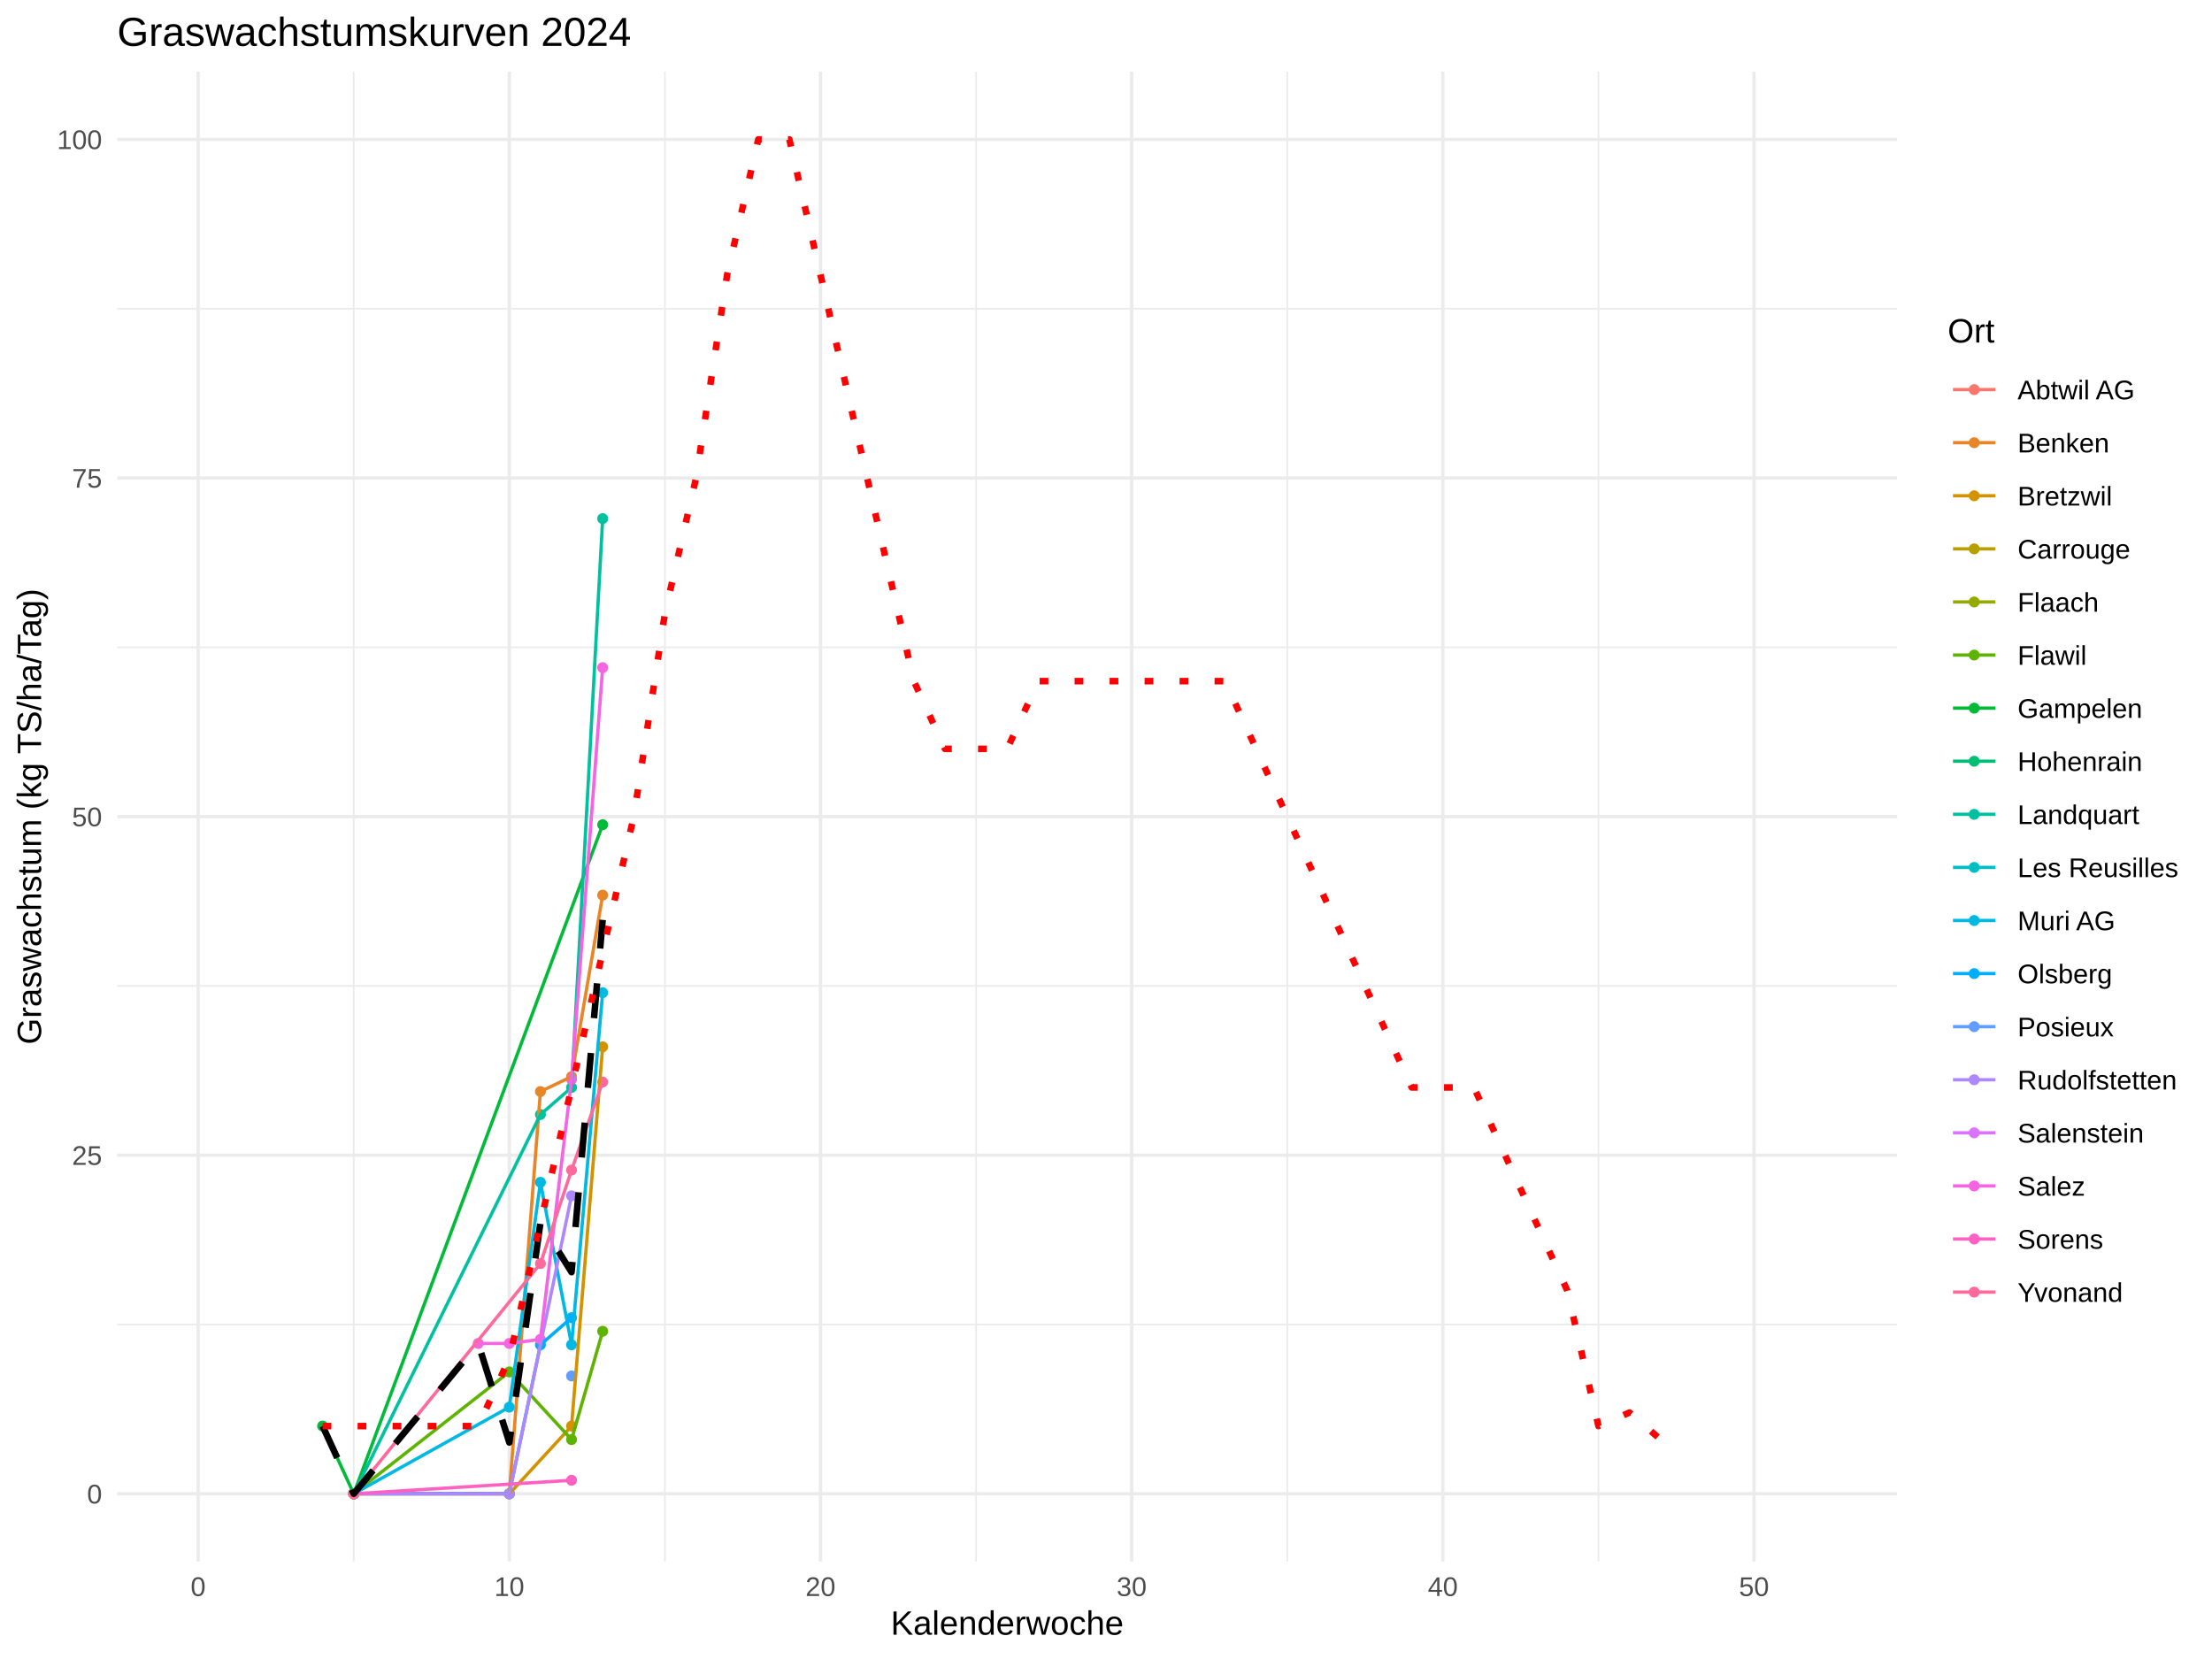
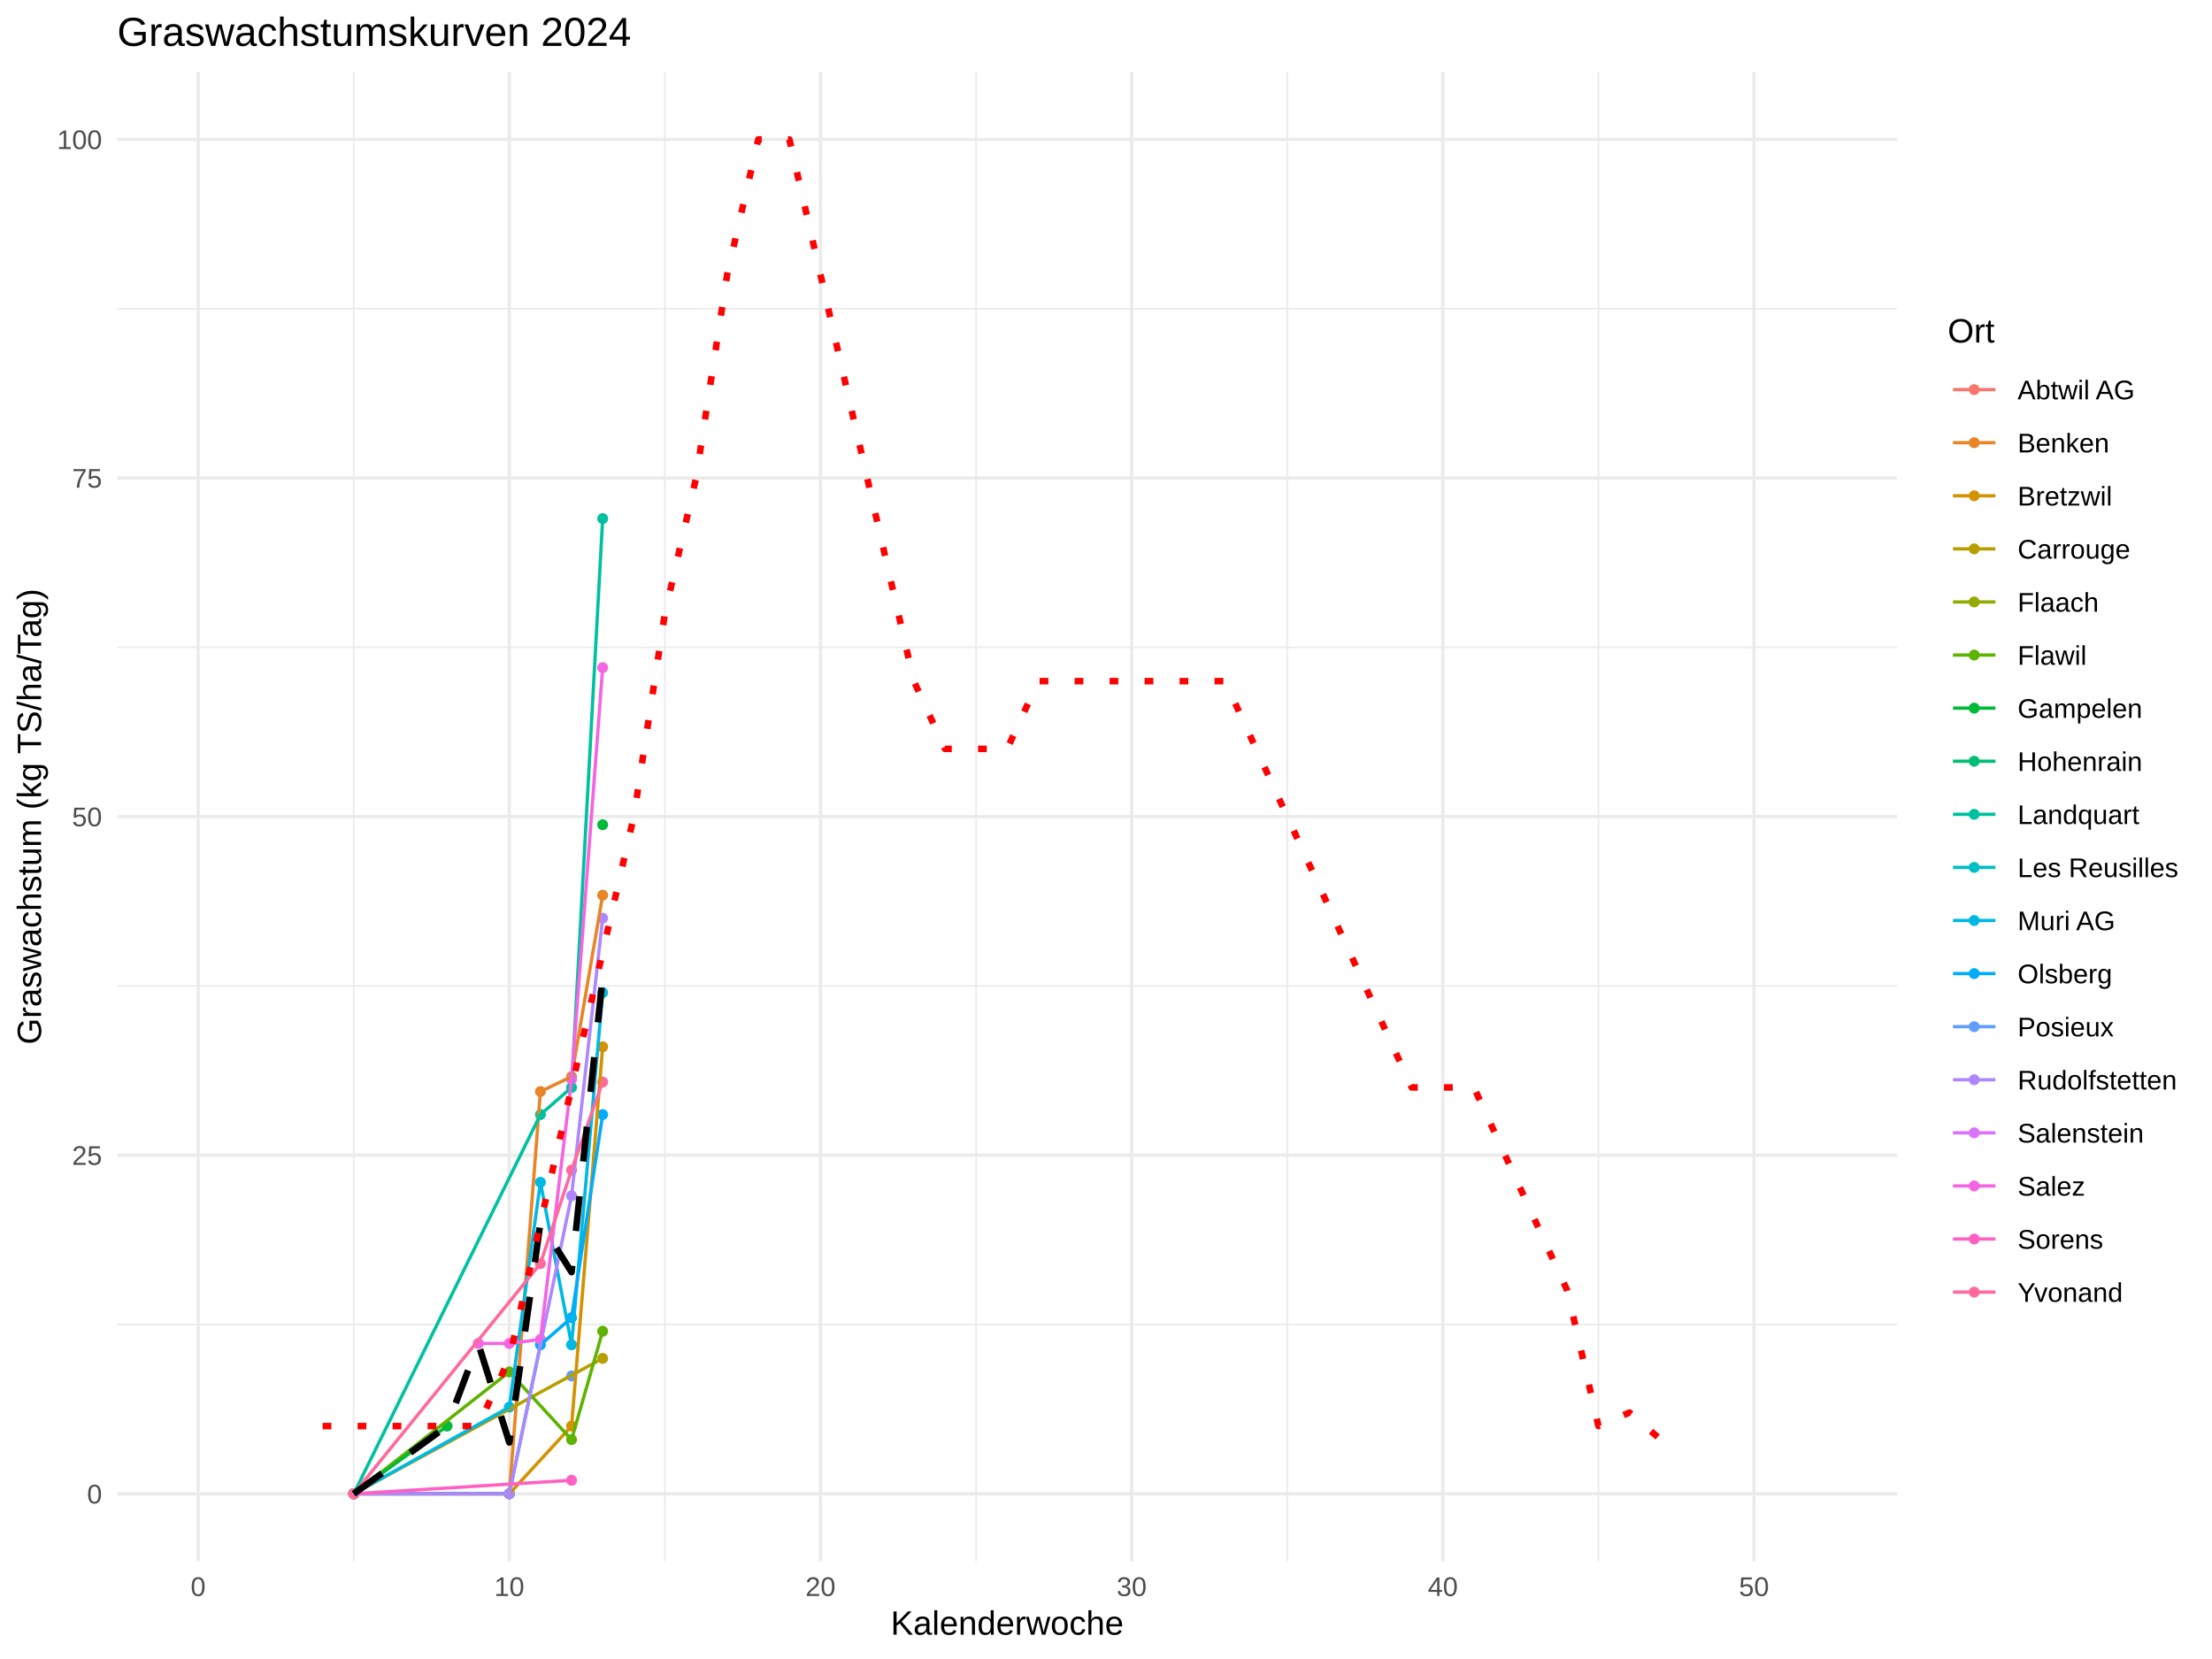
<svg xmlns="http://www.w3.org/2000/svg" class="svglite" width="720.00pt" height="540.00pt" viewBox="0 0 720.00 540.00">
  <defs>
    <style type="text/css">
    .svglite line, .svglite polyline, .svglite polygon, .svglite path, .svglite rect, .svglite circle {
      fill: none;
      stroke: #000000;
      stroke-linecap: round;
      stroke-linejoin: round;
      stroke-miterlimit: 10.00;
    }
    .svglite text {
      white-space: pre;
    }
  </style>
  </defs>
  <rect width="100%" height="100%" style="stroke: none; fill: none;" />
  <defs>
    <clipPath id="cpMC4wMHw3MjAuMDB8MC4wMHw1NDAuMDA=">
      <rect x="0.00" y="0.00" width="720.00" height="540.00" />
    </clipPath>
  </defs>
  <g clip-path="url(#cpMC4wMHw3MjAuMDB8MC4wMHw1NDAuMDA=)">
</g>
  <defs>
    <clipPath id="cpMzguMTZ8NjE3LjUyfDIzLjM0fDUwOC4yNw==">
      <rect x="38.16" y="23.34" width="579.36" height="484.93" />
    </clipPath>
  </defs>
  <g clip-path="url(#cpMzguMTZ8NjE3LjUyfDIzLjM0fDUwOC4yNw==)">
    <polyline points="38.16,431.12 617.52,431.12 " style="stroke-width: 0.53; stroke: #EBEBEB; stroke-linecap: butt;" />
    <polyline points="38.16,320.91 617.52,320.91 " style="stroke-width: 0.53; stroke: #EBEBEB; stroke-linecap: butt;" />
    <polyline points="38.16,210.70 617.52,210.70 " style="stroke-width: 0.53; stroke: #EBEBEB; stroke-linecap: butt;" />
    <polyline points="38.16,100.48 617.52,100.48 " style="stroke-width: 0.53; stroke: #EBEBEB; stroke-linecap: butt;" />
    <polyline points="115.14,508.27 115.14,23.34 " style="stroke-width: 0.53; stroke: #EBEBEB; stroke-linecap: butt;" />
    <polyline points="216.43,508.27 216.43,23.34 " style="stroke-width: 0.53; stroke: #EBEBEB; stroke-linecap: butt;" />
    <polyline points="317.71,508.27 317.71,23.34 " style="stroke-width: 0.53; stroke: #EBEBEB; stroke-linecap: butt;" />
    <polyline points="419.00,508.27 419.00,23.34 " style="stroke-width: 0.53; stroke: #EBEBEB; stroke-linecap: butt;" />
    <polyline points="520.29,508.27 520.29,23.34 " style="stroke-width: 0.53; stroke: #EBEBEB; stroke-linecap: butt;" />
    <polyline points="38.16,486.22 617.52,486.22 " style="stroke-width: 1.07; stroke: #EBEBEB; stroke-linecap: butt;" />
    <polyline points="38.16,376.01 617.52,376.01 " style="stroke-width: 1.07; stroke: #EBEBEB; stroke-linecap: butt;" />
    <polyline points="38.16,265.80 617.52,265.80 " style="stroke-width: 1.07; stroke: #EBEBEB; stroke-linecap: butt;" />
    <polyline points="38.16,155.59 617.52,155.59 " style="stroke-width: 1.07; stroke: #EBEBEB; stroke-linecap: butt;" />
    <polyline points="38.16,45.38 617.52,45.38 " style="stroke-width: 1.07; stroke: #EBEBEB; stroke-linecap: butt;" />
    <polyline points="64.50,508.27 64.50,23.34 " style="stroke-width: 1.07; stroke: #EBEBEB; stroke-linecap: butt;" />
    <polyline points="165.78,508.27 165.78,23.34 " style="stroke-width: 1.07; stroke: #EBEBEB; stroke-linecap: butt;" />
    <polyline points="267.07,508.27 267.07,23.34 " style="stroke-width: 1.07; stroke: #EBEBEB; stroke-linecap: butt;" />
    <polyline points="368.36,508.27 368.36,23.34 " style="stroke-width: 1.07; stroke: #EBEBEB; stroke-linecap: butt;" />
    <polyline points="469.64,508.27 469.64,23.34 " style="stroke-width: 1.07; stroke: #EBEBEB; stroke-linecap: butt;" />
    <polyline points="570.93,508.27 570.93,23.34 " style="stroke-width: 1.07; stroke: #EBEBEB; stroke-linecap: butt;" />
    <circle cx="115.14" cy="486.22" r="1.42" style="stroke-width: 0.71; stroke: #F8766D; fill: #F8766D;" />
+     <circle cx="196.17" cy="291.37" r="1.42" style="stroke-width: 0.71; stroke: #E88526; fill: #E88526;" />
+     <circle cx="175.91" cy="355.29" r="1.42" style="stroke-width: 0.71; stroke: #E88526; fill: #E88526;" />
+     <circle cx="186.04" cy="350.44" r="1.42" style="stroke-width: 0.71; stroke: #E88526; fill: #E88526;" />
+     <circle cx="115.14" cy="486.22" r="1.42" style="stroke-width: 0.71; stroke: #E88526; fill: #E88526;" />
    <circle cx="165.78" cy="486.22" r="1.42" style="stroke-width: 0.71; stroke: #E88526; fill: #E88526;" />
-     <circle cx="175.91" cy="355.29" r="1.42" style="stroke-width: 0.71; stroke: #E88526; fill: #E88526;" />
-     <circle cx="196.17" cy="291.37" r="1.42" style="stroke-width: 0.71; stroke: #E88526; fill: #E88526;" />
-     <circle cx="115.14" cy="486.22" r="1.42" style="stroke-width: 0.71; stroke: #E88526; fill: #E88526;" />
-     <circle cx="186.04" cy="350.44" r="1.42" style="stroke-width: 0.71; stroke: #E88526; fill: #E88526;" />
    <circle cx="196.17" cy="340.74" r="1.42" style="stroke-width: 0.71; stroke: #D39200; fill: #D39200;" />
    <circle cx="115.14" cy="486.22" r="1.42" style="stroke-width: 0.71; stroke: #D39200; fill: #D39200;" />
    <circle cx="186.04" cy="464.18" r="1.42" style="stroke-width: 0.71; stroke: #D39200; fill: #D39200;" />
    <circle cx="165.78" cy="486.22" r="1.42" style="stroke-width: 0.71; stroke: #D39200; fill: #D39200;" />
    <circle cx="115.14" cy="486.22" r="1.42" style="stroke-width: 0.71; stroke: #B79F00; fill: #B79F00;" />
+     <circle cx="196.17" cy="442.14" r="1.42" style="stroke-width: 0.71; stroke: #B79F00; fill: #B79F00;" />
    <circle cx="115.14" cy="486.22" r="1.42" style="stroke-width: 0.71; stroke: #5EB300; fill: #5EB300;" />
    <circle cx="186.04" cy="468.59" r="1.42" style="stroke-width: 0.71; stroke: #5EB300; fill: #5EB300;" />
    <circle cx="196.17" cy="433.32" r="1.42" style="stroke-width: 0.71; stroke: #5EB300; fill: #5EB300;" />
    <circle cx="165.78" cy="446.55" r="1.42" style="stroke-width: 0.71; stroke: #5EB300; fill: #5EB300;" />
+     <circle cx="145.53" cy="464.18" r="1.42" style="stroke-width: 0.71; stroke: #00BA38; fill: #00BA38;" />
+     <circle cx="115.14" cy="486.22" r="1.42" style="stroke-width: 0.71; stroke: #00BA38; fill: #00BA38;" />
    <circle cx="196.17" cy="268.45" r="1.42" style="stroke-width: 0.71; stroke: #00BA38; fill: #00BA38;" />
-     <circle cx="105.01" cy="464.18" r="1.42" style="stroke-width: 0.71; stroke: #00BA38; fill: #00BA38;" />
-     <circle cx="115.14" cy="486.22" r="1.42" style="stroke-width: 0.71; stroke: #00BA38; fill: #00BA38;" />
    <circle cx="115.14" cy="486.22" r="1.42" style="stroke-width: 0.71; stroke: #00BF74; fill: #00BF74;" />
-     <circle cx="175.91" cy="362.79" r="1.42" style="stroke-width: 0.71; stroke: #00C19F; fill: #00C19F;" />
    <circle cx="115.14" cy="486.22" r="1.42" style="stroke-width: 0.71; stroke: #00C19F; fill: #00C19F;" />
    <circle cx="186.04" cy="353.97" r="1.42" style="stroke-width: 0.71; stroke: #00C19F; fill: #00C19F;" />
    <circle cx="196.17" cy="168.81" r="1.42" style="stroke-width: 0.71; stroke: #00C19F; fill: #00C19F;" />
+     <circle cx="175.91" cy="362.79" r="1.42" style="stroke-width: 0.71; stroke: #00C19F; fill: #00C19F;" />
    <circle cx="115.14" cy="486.22" r="1.42" style="stroke-width: 0.71; stroke: #00BFC4; fill: #00BFC4;" />
    <circle cx="115.14" cy="486.22" r="1.42" style="stroke-width: 0.71; stroke: #00B9E3; fill: #00B9E3;" />
    <circle cx="165.78" cy="458.01" r="1.42" style="stroke-width: 0.71; stroke: #00B9E3; fill: #00B9E3;" />
+     <circle cx="186.04" cy="437.73" r="1.42" style="stroke-width: 0.71; stroke: #00B9E3; fill: #00B9E3;" />
    <circle cx="196.17" cy="323.11" r="1.42" style="stroke-width: 0.71; stroke: #00B9E3; fill: #00B9E3;" />
-     <circle cx="186.04" cy="437.73" r="1.42" style="stroke-width: 0.71; stroke: #00B9E3; fill: #00B9E3;" />
    <circle cx="175.91" cy="384.83" r="1.42" style="stroke-width: 0.71; stroke: #00B9E3; fill: #00B9E3;" />
    <circle cx="115.14" cy="486.22" r="1.42" style="stroke-width: 0.71; stroke: #00ADFA; fill: #00ADFA;" />
    <circle cx="175.91" cy="437.73" r="1.42" style="stroke-width: 0.71; stroke: #00ADFA; fill: #00ADFA;" />
    <circle cx="186.04" cy="428.91" r="1.42" style="stroke-width: 0.71; stroke: #00ADFA; fill: #00ADFA;" />
+     <circle cx="196.17" cy="362.79" r="1.42" style="stroke-width: 0.71; stroke: #00ADFA; fill: #00ADFA;" />
    <circle cx="165.78" cy="486.22" r="1.42" style="stroke-width: 0.71; stroke: #00ADFA; fill: #00ADFA;" />
    <circle cx="186.04" cy="447.87" r="1.42" style="stroke-width: 0.71; stroke: #619CFF; fill: #619CFF;" />
    <circle cx="186.04" cy="389.24" r="1.42" style="stroke-width: 0.71; stroke: #AE87FF; fill: #AE87FF;" />
    <circle cx="165.78" cy="486.22" r="1.42" style="stroke-width: 0.71; stroke: #AE87FF; fill: #AE87FF;" />
    <circle cx="115.14" cy="486.22" r="1.42" style="stroke-width: 0.71; stroke: #AE87FF; fill: #AE87FF;" />
+     <circle cx="196.17" cy="298.86" r="1.42" style="stroke-width: 0.71; stroke: #AE87FF; fill: #AE87FF;" />
    <circle cx="115.14" cy="486.22" r="1.42" style="stroke-width: 0.71; stroke: #DB72FB; fill: #DB72FB;" />
-     <circle cx="165.78" cy="437.29" r="1.42" style="stroke-width: 0.71; stroke: #F564E3; fill: #F564E3;" />
    <circle cx="186.04" cy="351.33" r="1.42" style="stroke-width: 0.71; stroke: #F564E3; fill: #F564E3;" />
    <circle cx="196.17" cy="217.31" r="1.42" style="stroke-width: 0.71; stroke: #F564E3; fill: #F564E3;" />
+     <circle cx="165.78" cy="437.29" r="1.42" style="stroke-width: 0.71; stroke: #F564E3; fill: #F564E3;" />
+     <circle cx="155.66" cy="437.29" r="1.42" style="stroke-width: 0.71; stroke: #F564E3; fill: #F564E3;" />
    <circle cx="175.91" cy="435.97" r="1.42" style="stroke-width: 0.71; stroke: #F564E3; fill: #F564E3;" />
-     <circle cx="155.66" cy="437.29" r="1.42" style="stroke-width: 0.71; stroke: #F564E3; fill: #F564E3;" />
+     <circle cx="115.14" cy="486.22" r="1.42" style="stroke-width: 0.71; stroke: #FF61C3; fill: #FF61C3;" />
    <circle cx="186.04" cy="481.82" r="1.42" style="stroke-width: 0.71; stroke: #FF61C3; fill: #FF61C3;" />
-     <circle cx="115.14" cy="486.22" r="1.42" style="stroke-width: 0.71; stroke: #FF61C3; fill: #FF61C3;" />
    <circle cx="115.14" cy="486.22" r="1.42" style="stroke-width: 0.71; stroke: #FF61C3; fill: #FF61C3;" />
    <circle cx="115.14" cy="486.22" r="1.42" style="stroke-width: 0.71; stroke: #93AA00; fill: #93AA00;" />
    <circle cx="115.14" cy="486.22" r="1.42" style="stroke-width: 0.71; stroke: #FF699C; fill: #FF699C;" />
    <circle cx="186.04" cy="380.86" r="1.42" style="stroke-width: 0.71; stroke: #FF699C; fill: #FF699C;" />
    <circle cx="196.17" cy="352.21" r="1.42" style="stroke-width: 0.71; stroke: #FF699C; fill: #FF699C;" />
    <circle cx="175.91" cy="411.28" r="1.42" style="stroke-width: 0.71; stroke: #FF699C; fill: #FF699C;" />
    <polyline points="115.14,486.22 165.78,486.22 175.91,355.29 186.04,350.44 196.17,291.37 " style="stroke-width: 1.07; stroke: #E88526; stroke-linecap: butt;" />
    <polyline points="115.14,486.22 165.78,486.22 186.04,464.18 196.17,340.74 " style="stroke-width: 1.07; stroke: #D39200; stroke-linecap: butt;" />
+     <polyline points="115.14,486.22 196.17,442.14 " style="stroke-width: 1.07; stroke: #B79F00; stroke-linecap: butt;" />
    <polyline points="115.14,486.22 165.78,446.55 186.04,468.59 196.17,433.32 " style="stroke-width: 1.07; stroke: #5EB300; stroke-linecap: butt;" />
-     <polyline points="105.01,464.18 115.14,486.22 196.17,268.45 " style="stroke-width: 1.07; stroke: #00BA38; stroke-linecap: butt;" />
+     <polyline points="115.14,486.22 145.53,464.18 " style="stroke-width: 1.07; stroke: #00BA38; stroke-linecap: butt;" />
    <polyline points="115.14,486.22 175.91,362.79 186.04,353.97 196.17,168.81 " style="stroke-width: 1.07; stroke: #00C19F; stroke-linecap: butt;" />
    <polyline points="115.14,486.22 165.78,458.01 175.91,384.83 186.04,437.73 196.17,323.11 " style="stroke-width: 1.07; stroke: #00B9E3; stroke-linecap: butt;" />
-     <polyline points="115.14,486.22 165.78,486.22 175.91,437.73 186.04,428.91 " style="stroke-width: 1.07; stroke: #00ADFA; stroke-linecap: butt;" />
-     <polyline points="115.14,486.22 165.78,486.22 186.04,389.24 " style="stroke-width: 1.07; stroke: #AE87FF; stroke-linecap: butt;" />
+     <polyline points="115.14,486.22 165.78,486.22 175.91,437.73 186.04,428.91 196.17,362.79 " style="stroke-width: 1.07; stroke: #00ADFA; stroke-linecap: butt;" />
+     <polyline points="115.14,486.22 165.78,486.22 186.04,389.24 196.17,298.86 " style="stroke-width: 1.07; stroke: #AE87FF; stroke-linecap: butt;" />
    <polyline points="155.66,437.29 165.78,437.29 175.91,435.97 186.04,351.33 196.17,217.31 " style="stroke-width: 1.07; stroke: #F564E3; stroke-linecap: butt;" />
    <polyline points="115.14,486.22 115.14,486.22 186.04,481.82 " style="stroke-width: 1.07; stroke: #FF61C3; stroke-linecap: butt;" />
    <polyline points="115.14,486.22 175.91,411.28 186.04,380.86 196.17,352.21 " style="stroke-width: 1.07; stroke: #FF699C; stroke-linecap: butt;" />
-     <polyline points="105.01,464.18 115.14,486.22 155.66,437.29 165.78,469.53 175.91,397.98 186.04,414.09 196.17,299.42 " style="stroke-width: 2.13; stroke-dasharray: 11.38,11.38; stroke-linecap: butt;" />
+     <polyline points="115.14,486.22 145.53,464.18 155.66,437.29 165.78,469.53 175.91,397.98 186.04,414.09 196.17,318.10 " style="stroke-width: 2.13; stroke-dasharray: 11.38,11.38; stroke-linecap: butt;" />
    <polyline points="105.01,464.18 115.14,464.18 125.27,464.18 135.40,464.18 145.53,464.18 155.66,464.18 165.78,442.14 175.91,398.05 186.04,353.97 196.17,309.89 206.30,265.80 216.43,199.67 226.56,155.59 236.68,89.46 246.81,45.38 256.94,45.38 267.07,89.46 277.20,133.55 287.33,177.63 297.46,221.72 307.58,243.76 317.71,243.76 327.84,243.76 337.97,221.72 348.10,221.72 358.23,221.72 368.36,221.72 378.49,221.72 388.61,221.72 398.74,221.72 408.87,243.76 419.00,265.80 429.13,287.84 439.26,309.89 449.39,331.93 459.51,353.97 469.64,353.97 479.77,353.97 489.90,376.01 500.03,398.05 510.16,420.10 520.29,464.18 530.41,459.77 540.54,468.59 " style="stroke-width: 2.13; stroke: #FF0000; stroke-dasharray: 2.85,8.54; stroke-linecap: butt;" />
  </g>
  <g clip-path="url(#cpMC4wMHw3MjAuMDB8MC4wMHw1NDAuMDA=)">
    <text x="33.23" y="489.38" text-anchor="end" style="font-size: 8.80px;fill: #4D4D4D; font-family: &quot;Arial&quot;;" textLength="4.90px" lengthAdjust="spacingAndGlyphs">0</text>
    <text x="33.23" y="379.17" text-anchor="end" style="font-size: 8.80px;fill: #4D4D4D; font-family: &quot;Arial&quot;;" textLength="9.79px" lengthAdjust="spacingAndGlyphs">25</text>
    <text x="33.23" y="268.95" text-anchor="end" style="font-size: 8.80px;fill: #4D4D4D; font-family: &quot;Arial&quot;;" textLength="9.79px" lengthAdjust="spacingAndGlyphs">50</text>
    <text x="33.23" y="158.74" text-anchor="end" style="font-size: 8.80px;fill: #4D4D4D; font-family: &quot;Arial&quot;;" textLength="9.79px" lengthAdjust="spacingAndGlyphs">75</text>
    <text x="33.23" y="48.53" text-anchor="end" style="font-size: 8.80px;fill: #4D4D4D; font-family: &quot;Arial&quot;;" textLength="14.69px" lengthAdjust="spacingAndGlyphs">100</text>
    <text x="64.50" y="519.50" text-anchor="middle" style="font-size: 8.80px;fill: #4D4D4D; font-family: &quot;Arial&quot;;" textLength="4.90px" lengthAdjust="spacingAndGlyphs">0</text>
    <text x="165.78" y="519.50" text-anchor="middle" style="font-size: 8.80px;fill: #4D4D4D; font-family: &quot;Arial&quot;;" textLength="9.79px" lengthAdjust="spacingAndGlyphs">10</text>
    <text x="267.07" y="519.50" text-anchor="middle" style="font-size: 8.80px;fill: #4D4D4D; font-family: &quot;Arial&quot;;" textLength="9.79px" lengthAdjust="spacingAndGlyphs">20</text>
    <text x="368.36" y="519.50" text-anchor="middle" style="font-size: 8.80px;fill: #4D4D4D; font-family: &quot;Arial&quot;;" textLength="9.79px" lengthAdjust="spacingAndGlyphs">30</text>
    <text x="469.64" y="519.50" text-anchor="middle" style="font-size: 8.80px;fill: #4D4D4D; font-family: &quot;Arial&quot;;" textLength="9.79px" lengthAdjust="spacingAndGlyphs">40</text>
    <text x="570.93" y="519.50" text-anchor="middle" style="font-size: 8.80px;fill: #4D4D4D; font-family: &quot;Arial&quot;;" textLength="9.79px" lengthAdjust="spacingAndGlyphs">50</text>
    <text x="327.84" y="532.09" text-anchor="middle" style="font-size: 11.00px; font-family: &quot;Arial&quot;;" textLength="75.84px" lengthAdjust="spacingAndGlyphs">Kalenderwoche</text>
    <text transform="translate(13.37,265.80) rotate(-90)" text-anchor="middle" style="font-size: 11.00px; font-family: &quot;Arial&quot;;" textLength="149.77px" lengthAdjust="spacingAndGlyphs">Graswachstum (kg TS/ha/Tag)</text>
    <text x="633.96" y="111.49" style="font-size: 11.00px; font-family: &quot;Arial&quot;;" textLength="15.27px" lengthAdjust="spacingAndGlyphs">Ort</text>
    <circle cx="642.60" cy="126.82" r="1.42" style="stroke-width: 0.71; stroke: #F8766D; fill: #F8766D;" />
    <line x1="635.69" y1="126.82" x2="649.51" y2="126.82" style="stroke-width: 1.07; stroke: #F8766D; stroke-linecap: butt;" />
    <circle cx="642.60" cy="144.10" r="1.42" style="stroke-width: 0.71; stroke: #E88526; fill: #E88526;" />
    <line x1="635.69" y1="144.10" x2="649.51" y2="144.10" style="stroke-width: 1.07; stroke: #E88526; stroke-linecap: butt;" />
    <circle cx="642.60" cy="161.38" r="1.42" style="stroke-width: 0.71; stroke: #D39200; fill: #D39200;" />
    <line x1="635.69" y1="161.38" x2="649.51" y2="161.38" style="stroke-width: 1.07; stroke: #D39200; stroke-linecap: butt;" />
    <circle cx="642.60" cy="178.66" r="1.42" style="stroke-width: 0.71; stroke: #B79F00; fill: #B79F00;" />
    <line x1="635.69" y1="178.66" x2="649.51" y2="178.66" style="stroke-width: 1.07; stroke: #B79F00; stroke-linecap: butt;" />
    <circle cx="642.60" cy="195.94" r="1.42" style="stroke-width: 0.71; stroke: #93AA00; fill: #93AA00;" />
    <line x1="635.69" y1="195.94" x2="649.51" y2="195.94" style="stroke-width: 1.07; stroke: #93AA00; stroke-linecap: butt;" />
    <circle cx="642.60" cy="213.22" r="1.42" style="stroke-width: 0.71; stroke: #5EB300; fill: #5EB300;" />
    <line x1="635.69" y1="213.22" x2="649.51" y2="213.22" style="stroke-width: 1.07; stroke: #5EB300; stroke-linecap: butt;" />
    <circle cx="642.60" cy="230.50" r="1.42" style="stroke-width: 0.71; stroke: #00BA38; fill: #00BA38;" />
    <line x1="635.69" y1="230.50" x2="649.51" y2="230.50" style="stroke-width: 1.07; stroke: #00BA38; stroke-linecap: butt;" />
    <circle cx="642.60" cy="247.78" r="1.42" style="stroke-width: 0.71; stroke: #00BF74; fill: #00BF74;" />
    <line x1="635.69" y1="247.78" x2="649.51" y2="247.78" style="stroke-width: 1.07; stroke: #00BF74; stroke-linecap: butt;" />
    <circle cx="642.60" cy="265.06" r="1.42" style="stroke-width: 0.71; stroke: #00C19F; fill: #00C19F;" />
    <line x1="635.69" y1="265.06" x2="649.51" y2="265.06" style="stroke-width: 1.07; stroke: #00C19F; stroke-linecap: butt;" />
    <circle cx="642.60" cy="282.34" r="1.42" style="stroke-width: 0.71; stroke: #00BFC4; fill: #00BFC4;" />
    <line x1="635.69" y1="282.34" x2="649.51" y2="282.34" style="stroke-width: 1.07; stroke: #00BFC4; stroke-linecap: butt;" />
    <circle cx="642.60" cy="299.62" r="1.42" style="stroke-width: 0.71; stroke: #00B9E3; fill: #00B9E3;" />
    <line x1="635.69" y1="299.62" x2="649.51" y2="299.62" style="stroke-width: 1.07; stroke: #00B9E3; stroke-linecap: butt;" />
    <circle cx="642.60" cy="316.90" r="1.42" style="stroke-width: 0.71; stroke: #00ADFA; fill: #00ADFA;" />
    <line x1="635.69" y1="316.90" x2="649.51" y2="316.90" style="stroke-width: 1.07; stroke: #00ADFA; stroke-linecap: butt;" />
    <circle cx="642.60" cy="334.18" r="1.42" style="stroke-width: 0.71; stroke: #619CFF; fill: #619CFF;" />
    <line x1="635.69" y1="334.18" x2="649.51" y2="334.18" style="stroke-width: 1.07; stroke: #619CFF; stroke-linecap: butt;" />
    <circle cx="642.60" cy="351.46" r="1.42" style="stroke-width: 0.71; stroke: #AE87FF; fill: #AE87FF;" />
    <line x1="635.69" y1="351.46" x2="649.51" y2="351.46" style="stroke-width: 1.07; stroke: #AE87FF; stroke-linecap: butt;" />
    <circle cx="642.60" cy="368.74" r="1.42" style="stroke-width: 0.71; stroke: #DB72FB; fill: #DB72FB;" />
    <line x1="635.69" y1="368.74" x2="649.51" y2="368.74" style="stroke-width: 1.07; stroke: #DB72FB; stroke-linecap: butt;" />
    <circle cx="642.60" cy="386.02" r="1.42" style="stroke-width: 0.71; stroke: #F564E3; fill: #F564E3;" />
    <line x1="635.69" y1="386.02" x2="649.51" y2="386.02" style="stroke-width: 1.07; stroke: #F564E3; stroke-linecap: butt;" />
    <circle cx="642.60" cy="403.30" r="1.42" style="stroke-width: 0.71; stroke: #FF61C3; fill: #FF61C3;" />
    <line x1="635.69" y1="403.30" x2="649.51" y2="403.30" style="stroke-width: 1.07; stroke: #FF61C3; stroke-linecap: butt;" />
    <circle cx="642.60" cy="420.58" r="1.42" style="stroke-width: 0.71; stroke: #FF699C; fill: #FF699C;" />
    <line x1="635.69" y1="420.58" x2="649.51" y2="420.58" style="stroke-width: 1.07; stroke: #FF699C; stroke-linecap: butt;" />
    <text x="656.72" y="129.98" style="font-size: 8.80px; font-family: &quot;Arial&quot;;" textLength="38.61px" lengthAdjust="spacingAndGlyphs">Abtwil AG</text>
    <text x="656.72" y="147.26" style="font-size: 8.80px; font-family: &quot;Arial&quot;;" textLength="29.85px" lengthAdjust="spacingAndGlyphs">Benken</text>
    <text x="656.72" y="164.54" style="font-size: 8.80px; font-family: &quot;Arial&quot;;" textLength="30.79px" lengthAdjust="spacingAndGlyphs">Bretzwil</text>
    <text x="656.72" y="181.82" style="font-size: 8.80px; font-family: &quot;Arial&quot;;" textLength="36.69px" lengthAdjust="spacingAndGlyphs">Carrouge</text>
    <text x="656.72" y="199.10" style="font-size: 8.80px; font-family: &quot;Arial&quot;;" textLength="26.41px" lengthAdjust="spacingAndGlyphs">Flaach</text>
    <text x="656.72" y="216.38" style="font-size: 8.80px; font-family: &quot;Arial&quot;;" textLength="22.47px" lengthAdjust="spacingAndGlyphs">Flawil</text>
    <text x="656.72" y="233.66" style="font-size: 8.80px; font-family: &quot;Arial&quot;;" textLength="40.60px" lengthAdjust="spacingAndGlyphs">Gampelen</text>
    <text x="656.72" y="250.94" style="font-size: 8.80px; font-family: &quot;Arial&quot;;" textLength="40.61px" lengthAdjust="spacingAndGlyphs">Hohenrain</text>
    <text x="656.72" y="268.22" style="font-size: 8.80px; font-family: &quot;Arial&quot;;" textLength="39.64px" lengthAdjust="spacingAndGlyphs">Landquart</text>
    <text x="656.72" y="285.50" style="font-size: 8.80px; font-family: &quot;Arial&quot;;" textLength="52.32px" lengthAdjust="spacingAndGlyphs">Les Reusilles</text>
    <text x="656.72" y="302.78" style="font-size: 8.80px; font-family: &quot;Arial&quot;;" textLength="32.26px" lengthAdjust="spacingAndGlyphs">Muri AG</text>
    <text x="656.72" y="320.06" style="font-size: 8.80px; font-family: &quot;Arial&quot;;" textLength="30.81px" lengthAdjust="spacingAndGlyphs">Olsberg</text>
    <text x="656.72" y="337.34" style="font-size: 8.80px; font-family: &quot;Arial&quot;;" textLength="31.31px" lengthAdjust="spacingAndGlyphs">Posieux</text>
    <text x="656.72" y="354.62" style="font-size: 8.80px; font-family: &quot;Arial&quot;;" textLength="51.84px" lengthAdjust="spacingAndGlyphs">Rudolfstetten</text>
    <text x="656.72" y="371.90" style="font-size: 8.80px; font-family: &quot;Arial&quot;;" textLength="41.09px" lengthAdjust="spacingAndGlyphs">Salenstein</text>
    <text x="656.72" y="389.18" style="font-size: 8.80px; font-family: &quot;Arial&quot;;" textLength="22.01px" lengthAdjust="spacingAndGlyphs">Salez</text>
    <text x="656.72" y="406.46" style="font-size: 8.80px; font-family: &quot;Arial&quot;;" textLength="27.89px" lengthAdjust="spacingAndGlyphs">Sorens</text>
    <text x="656.72" y="423.74" style="font-size: 8.80px; font-family: &quot;Arial&quot;;" textLength="34.75px" lengthAdjust="spacingAndGlyphs">Yvonand</text>
    <text x="38.16" y="14.94" style="font-size: 13.20px; font-family: &quot;Arial&quot;;" textLength="167.16px" lengthAdjust="spacingAndGlyphs">Graswachstumskurven 2024</text>
  </g>
</svg>
